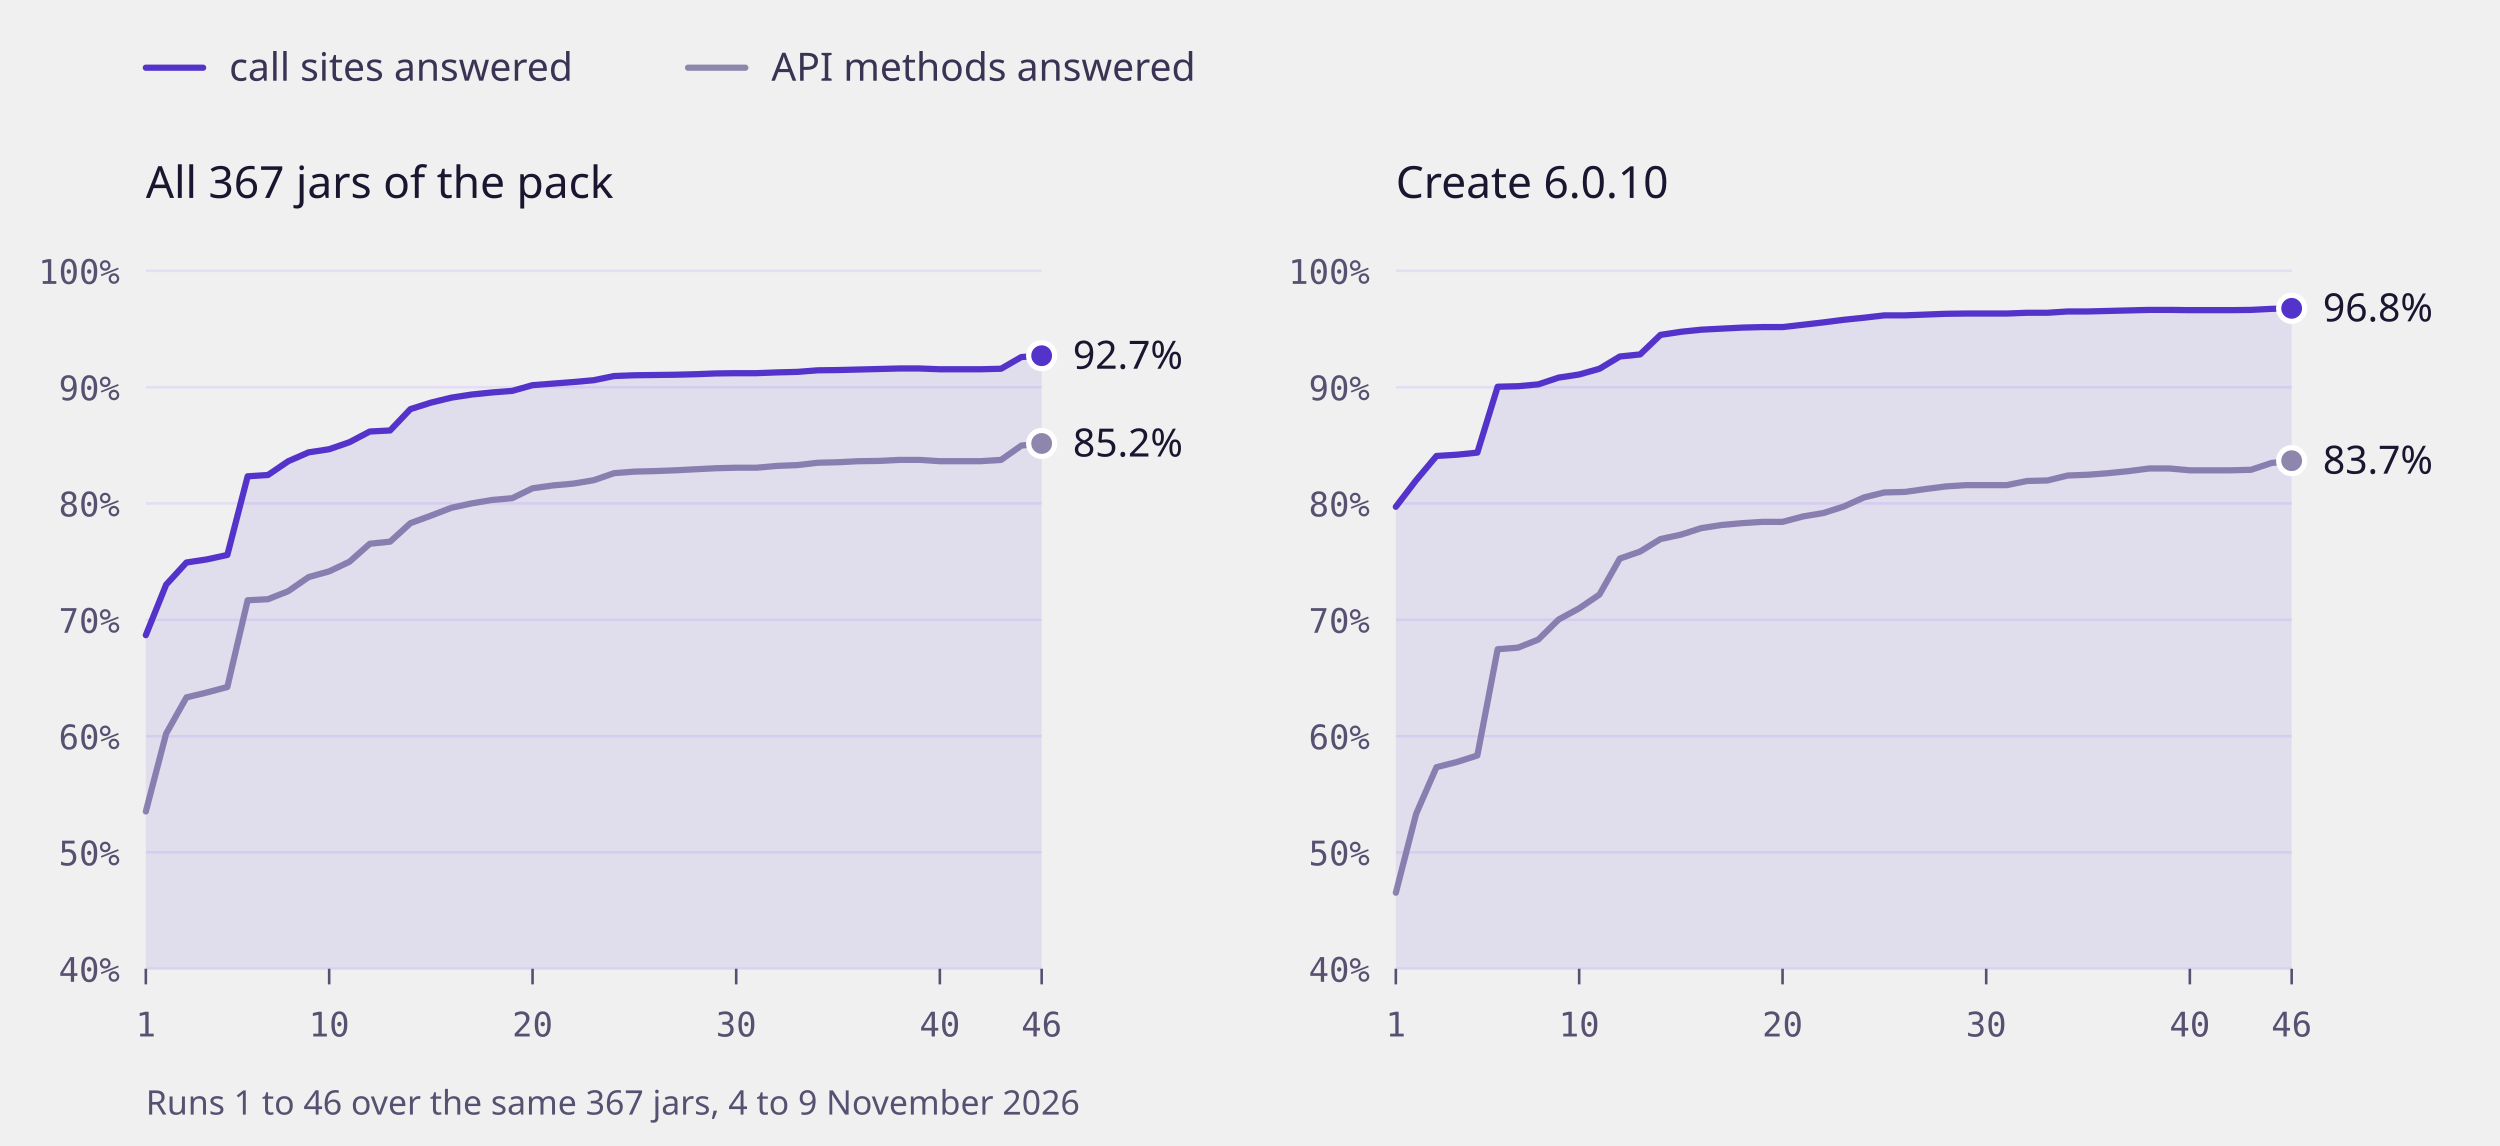
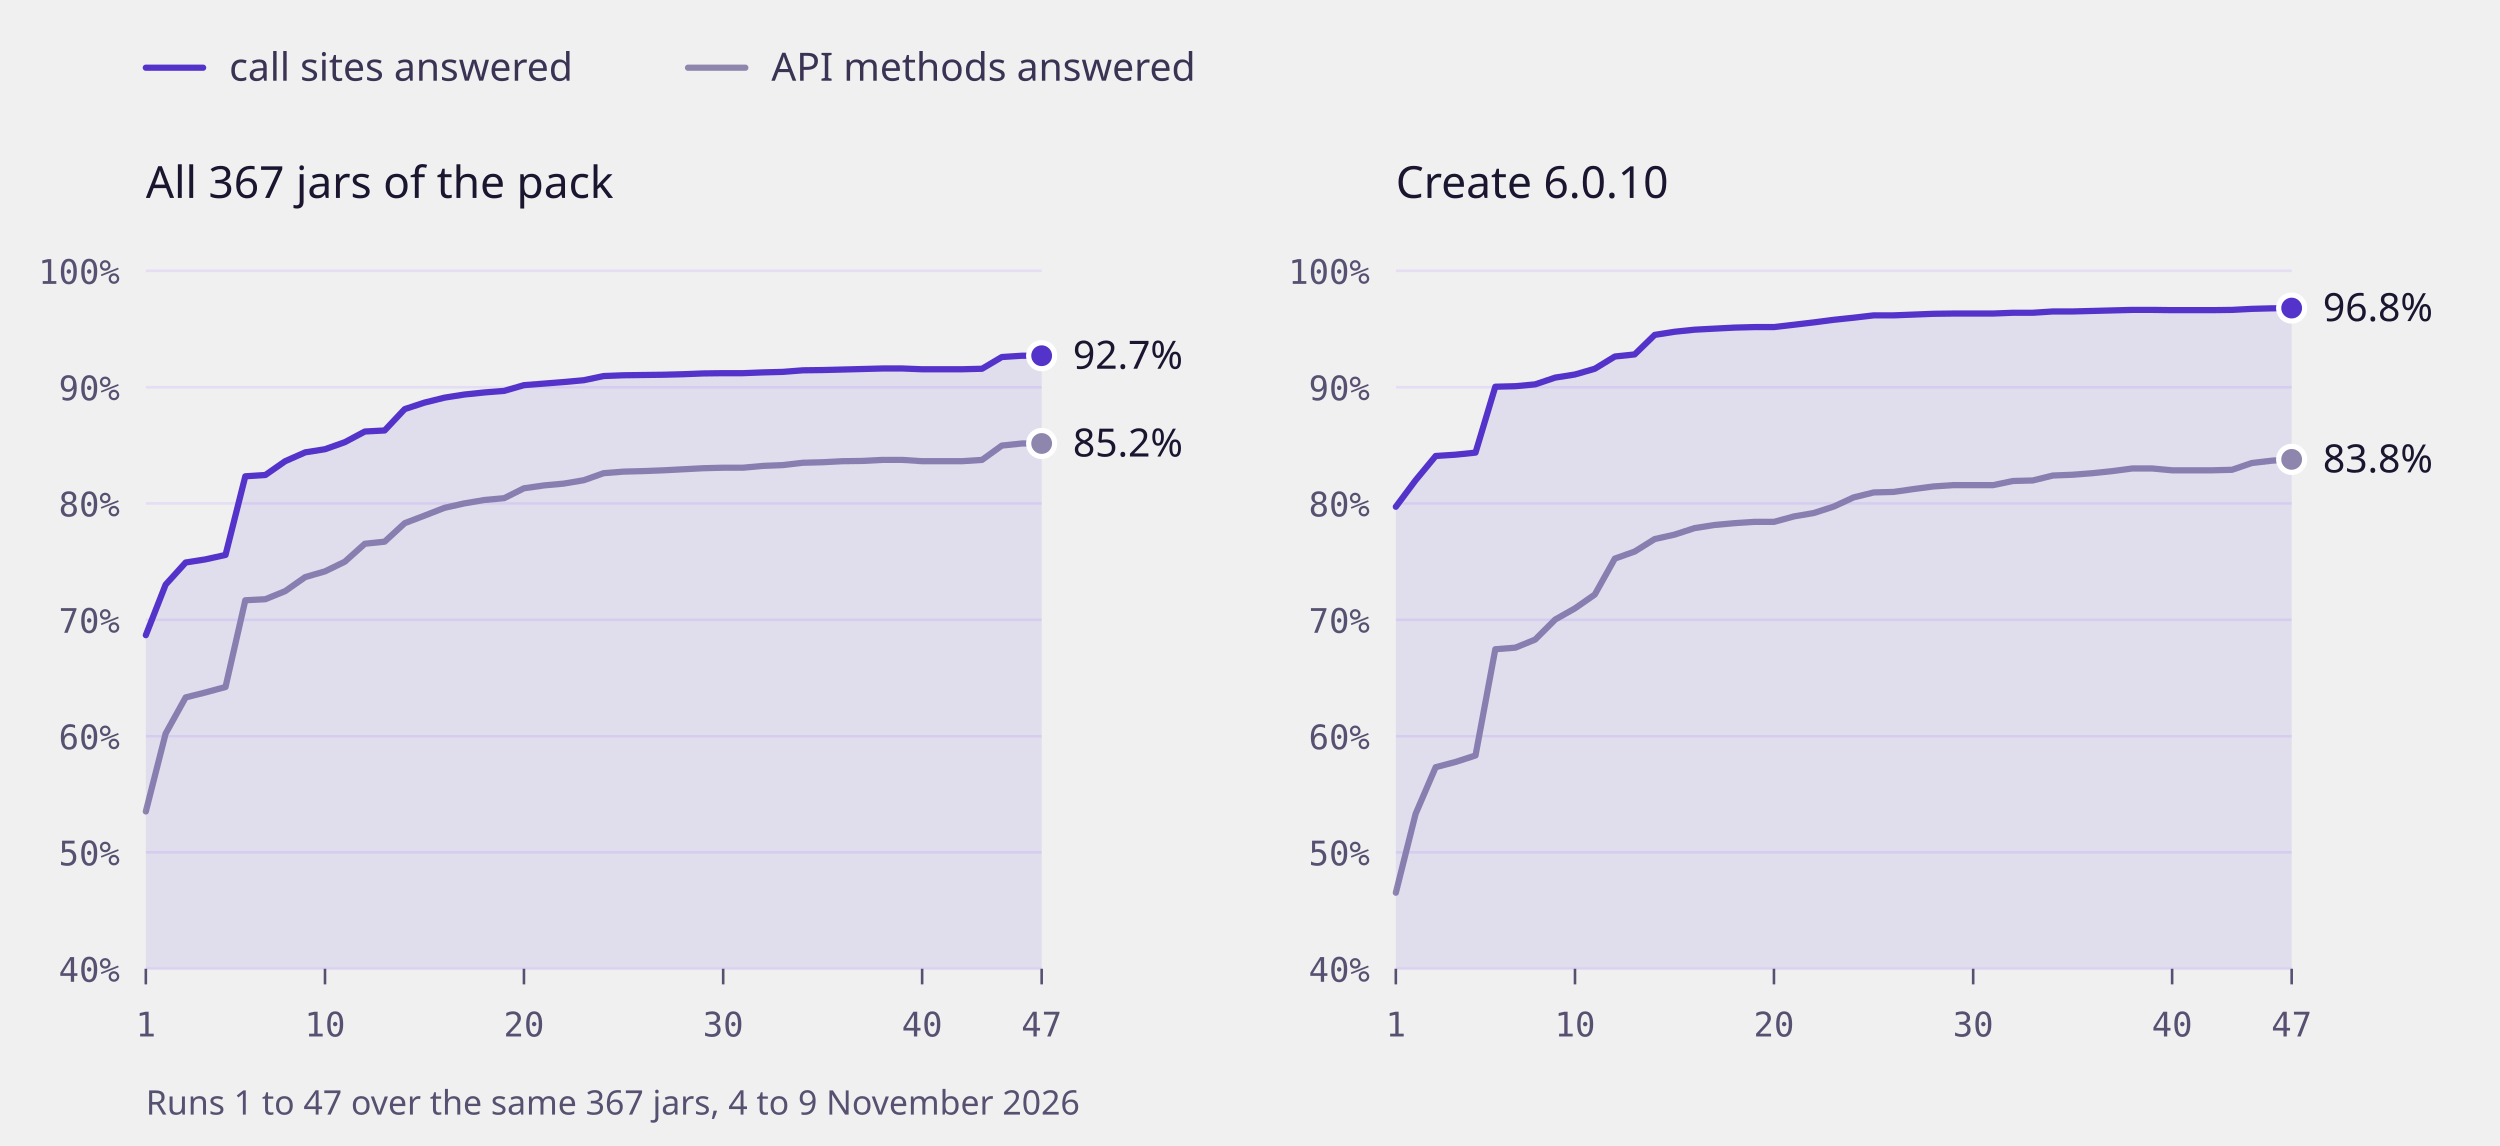
<svg xmlns="http://www.w3.org/2000/svg" viewBox="0 0 960 440" width="960" height="440" role="img" aria-labelledby="t d">
  <line x1="56" y1="26" x2="78" y2="26" stroke="#5333c9" stroke-width="2.4" stroke-linecap="round" />
  <text x="88.0" y="31.0" font-family="'HZ Geist', sans-serif" font-weight="400" font-size="15" fill="#3b3354">call sites answered</text>
  <line x1="264.2" y1="26" x2="286.2" y2="26" stroke="#8f86ad" stroke-width="2.4" stroke-linecap="round" />
  <text x="296.2" y="31.0" font-family="'HZ Geist', sans-serif" font-weight="400" font-size="15" fill="#3b3354">API methods answered</text>
  <text x="56.0" y="76.0" font-family="'HZ Geist Medium', sans-serif" font-weight="500" font-size="17" fill="#1b1530">All 367 jars of the pack</text>
  <line x1="56" y1="372.0" x2="400" y2="372.0" stroke="#e4ddf4" stroke-width="1" />
  <text x="46.0" y="377.0" font-family="'HZ Geist Mono', ui-monospace, monospace" font-weight="400" font-size="13" fill="#585071" text-anchor="end">40%</text>
  <line x1="56" y1="327.3" x2="400" y2="327.3" stroke="#e4ddf4" stroke-width="1" />
  <text x="46.0" y="332.3" font-family="'HZ Geist Mono', ui-monospace, monospace" font-weight="400" font-size="13" fill="#585071" text-anchor="end">50%</text>
  <line x1="56" y1="282.7" x2="400" y2="282.7" stroke="#e4ddf4" stroke-width="1" />
  <text x="46.0" y="287.7" font-family="'HZ Geist Mono', ui-monospace, monospace" font-weight="400" font-size="13" fill="#585071" text-anchor="end">60%</text>
  <line x1="56" y1="238.0" x2="400" y2="238.0" stroke="#e4ddf4" stroke-width="1" />
  <text x="46.0" y="243.0" font-family="'HZ Geist Mono', ui-monospace, monospace" font-weight="400" font-size="13" fill="#585071" text-anchor="end">70%</text>
  <line x1="56" y1="193.3" x2="400" y2="193.3" stroke="#e4ddf4" stroke-width="1" />
  <text x="46.0" y="198.3" font-family="'HZ Geist Mono', ui-monospace, monospace" font-weight="400" font-size="13" fill="#585071" text-anchor="end">80%</text>
  <line x1="56" y1="148.7" x2="400" y2="148.7" stroke="#e4ddf4" stroke-width="1" />
  <text x="46.0" y="153.7" font-family="'HZ Geist Mono', ui-monospace, monospace" font-weight="400" font-size="13" fill="#585071" text-anchor="end">90%</text>
  <line x1="56" y1="104.0" x2="400" y2="104.0" stroke="#e4ddf4" stroke-width="1" />
  <text x="46.0" y="109.0" font-family="'HZ Geist Mono', ui-monospace, monospace" font-weight="400" font-size="13" fill="#585071" text-anchor="end">100%</text>
  <line x1="56.0" y1="372" x2="56.0" y2="378" stroke="#585071" stroke-width="1" />
  <text x="56.0" y="398.0" font-family="'HZ Geist Mono', ui-monospace, monospace" font-weight="400" font-size="13" fill="#585071" text-anchor="middle">1</text>
-   <line x1="126.4" y1="372" x2="126.4" y2="378" stroke="#585071" stroke-width="1" />
-   <text x="126.4" y="398.0" font-family="'HZ Geist Mono', ui-monospace, monospace" font-weight="400" font-size="13" fill="#585071" text-anchor="middle">10</text>
-   <line x1="204.5" y1="372" x2="204.5" y2="378" stroke="#585071" stroke-width="1" />
-   <text x="204.5" y="398.0" font-family="'HZ Geist Mono', ui-monospace, monospace" font-weight="400" font-size="13" fill="#585071" text-anchor="middle">20</text>
-   <line x1="282.7" y1="372" x2="282.7" y2="378" stroke="#585071" stroke-width="1" />
-   <text x="282.7" y="398.0" font-family="'HZ Geist Mono', ui-monospace, monospace" font-weight="400" font-size="13" fill="#585071" text-anchor="middle">30</text>
-   <line x1="360.9" y1="372" x2="360.9" y2="378" stroke="#585071" stroke-width="1" />
-   <text x="360.9" y="398.0" font-family="'HZ Geist Mono', ui-monospace, monospace" font-weight="400" font-size="13" fill="#585071" text-anchor="middle">40</text>
+   <line x1="124.8" y1="372" x2="124.8" y2="378" stroke="#585071" stroke-width="1" />
+   <text x="124.8" y="398.0" font-family="'HZ Geist Mono', ui-monospace, monospace" font-weight="400" font-size="13" fill="#585071" text-anchor="middle">10</text>
+   <line x1="201.2" y1="372" x2="201.2" y2="378" stroke="#585071" stroke-width="1" />
+   <text x="201.2" y="398.0" font-family="'HZ Geist Mono', ui-monospace, monospace" font-weight="400" font-size="13" fill="#585071" text-anchor="middle">20</text>
+   <line x1="277.7" y1="372" x2="277.7" y2="378" stroke="#585071" stroke-width="1" />
+   <text x="277.7" y="398.0" font-family="'HZ Geist Mono', ui-monospace, monospace" font-weight="400" font-size="13" fill="#585071" text-anchor="middle">30</text>
+   <line x1="354.1" y1="372" x2="354.1" y2="378" stroke="#585071" stroke-width="1" />
+   <text x="354.1" y="398.0" font-family="'HZ Geist Mono', ui-monospace, monospace" font-weight="400" font-size="13" fill="#585071" text-anchor="middle">40</text>
  <line x1="400.0" y1="372" x2="400.0" y2="378" stroke="#585071" stroke-width="1" />
-   <text x="400.0" y="398.0" font-family="'HZ Geist Mono', ui-monospace, monospace" font-weight="400" font-size="13" fill="#585071" text-anchor="middle">46</text>
-   <polyline points="56.0,311.6 63.8,281.7 71.6,267.8 79.5,265.9 87.3,263.8 95.1,230.5 102.9,230.1 110.7,227.0 118.5,221.6 126.4,219.4 134.2,215.7 142.0,208.8 149.8,208.0 157.6,200.9 165.5,198.0 173.3,195.0 181.1,193.3 188.9,192.0 196.7,191.3 204.5,187.5 212.4,186.4 220.2,185.7 228.0,184.4 235.8,181.7 243.6,181.1 251.5,180.9 259.3,180.6 267.1,180.2 274.9,179.8 282.7,179.6 290.5,179.6 298.4,178.9 306.2,178.6 314.0,177.7 321.8,177.5 329.6,177.1 337.5,177.0 345.3,176.6 353.1,176.6 360.9,177.1 368.7,177.1 376.5,177.1 384.4,176.6 392.2,171.1 400.0,170.3" fill="none" stroke="#8f86ad" stroke-width="2.4" stroke-linejoin="round" stroke-linecap="round" />
-   <path d="M56.0,372 L56.0,243.9 L63.8,224.5 L71.6,216.0 L79.5,214.8 L87.3,213.1 L95.1,182.9 L102.9,182.4 L110.7,177.1 L118.5,173.7 L126.4,172.5 L134.2,169.8 L142.0,165.7 L149.8,165.3 L157.6,157.1 L165.5,154.6 L173.3,152.7 L181.1,151.5 L188.9,150.7 L196.7,150.1 L204.5,147.9 L212.4,147.3 L220.2,146.7 L228.0,146.0 L235.8,144.4 L243.6,144.1 L251.5,144.0 L259.3,143.9 L267.1,143.7 L274.9,143.4 L282.7,143.3 L290.5,143.3 L298.4,143.0 L306.2,142.8 L314.0,142.2 L321.8,142.1 L329.6,141.9 L337.5,141.7 L345.3,141.5 L353.1,141.5 L360.9,141.8 L368.7,141.8 L376.5,141.8 L384.4,141.6 L392.2,137.1 L400.0,136.6 L400.0,372 Z" fill="#5333c9" opacity="0.1" />
-   <polyline points="56.0,243.9 63.8,224.5 71.6,216.0 79.5,214.8 87.3,213.1 95.1,182.9 102.9,182.4 110.7,177.1 118.5,173.7 126.4,172.5 134.2,169.8 142.0,165.7 149.8,165.3 157.6,157.1 165.5,154.6 173.3,152.7 181.1,151.5 188.9,150.7 196.7,150.1 204.5,147.9 212.4,147.3 220.2,146.7 228.0,146.0 235.8,144.4 243.6,144.1 251.5,144.0 259.3,143.9 267.1,143.7 274.9,143.4 282.7,143.3 290.5,143.3 298.4,143.0 306.2,142.8 314.0,142.2 321.8,142.1 329.6,141.9 337.5,141.7 345.3,141.5 353.1,141.5 360.9,141.8 368.7,141.8 376.5,141.8 384.4,141.6 392.2,137.1 400.0,136.6" fill="none" stroke="#5333c9" stroke-width="2.4" stroke-linejoin="round" stroke-linecap="round" />
+   <text x="400.0" y="398.0" font-family="'HZ Geist Mono', ui-monospace, monospace" font-weight="400" font-size="13" fill="#585071" text-anchor="middle">47</text>
+   <polyline points="56.0,311.6 63.6,281.7 71.3,267.8 78.9,265.9 86.6,263.8 94.2,230.5 101.9,230.1 109.5,227.0 117.2,221.6 124.8,219.4 132.4,215.7 140.1,208.8 147.7,208.0 155.4,200.9 163.0,198.0 170.7,195.0 178.3,193.3 186.0,192.0 193.6,191.3 201.2,187.5 208.9,186.4 216.5,185.7 224.2,184.4 231.8,181.7 239.5,181.1 247.1,180.9 254.8,180.6 262.4,180.2 270.0,179.8 277.7,179.6 285.3,179.6 293.0,178.9 300.6,178.6 308.3,177.7 315.9,177.5 323.6,177.1 331.2,177.0 338.8,176.6 346.5,176.6 354.1,177.1 361.8,177.1 369.4,177.1 377.1,176.6 384.7,171.1 392.4,170.3 400.0,170.3" fill="none" stroke="#8f86ad" stroke-width="2.4" stroke-linejoin="round" stroke-linecap="round" />
+   <path d="M56.0,372 L56.0,243.9 L63.6,224.5 L71.3,216.0 L78.9,214.8 L86.6,213.1 L94.2,182.9 L101.9,182.4 L109.5,177.1 L117.2,173.7 L124.8,172.5 L132.4,169.8 L140.1,165.7 L147.7,165.3 L155.4,157.1 L163.0,154.6 L170.7,152.7 L178.3,151.5 L186.0,150.7 L193.6,150.1 L201.2,147.9 L208.9,147.3 L216.5,146.7 L224.2,146.0 L231.8,144.4 L239.5,144.1 L247.1,144.0 L254.8,143.9 L262.4,143.7 L270.0,143.4 L277.7,143.3 L285.3,143.3 L293.0,143.0 L300.6,142.8 L308.3,142.2 L315.9,142.1 L323.6,141.9 L331.2,141.7 L338.8,141.5 L346.5,141.5 L354.1,141.8 L361.8,141.8 L369.4,141.8 L377.1,141.6 L384.7,137.1 L392.4,136.6 L400.0,136.6 L400.0,372 Z" fill="#5333c9" opacity="0.1" />
+   <polyline points="56.0,243.9 63.6,224.5 71.3,216.0 78.9,214.8 86.6,213.1 94.2,182.9 101.9,182.4 109.5,177.1 117.2,173.7 124.8,172.5 132.4,169.8 140.1,165.7 147.7,165.3 155.4,157.1 163.0,154.6 170.7,152.7 178.3,151.5 186.0,150.7 193.6,150.1 201.2,147.9 208.9,147.3 216.5,146.7 224.2,146.0 231.8,144.4 239.5,144.1 247.1,144.0 254.8,143.9 262.4,143.7 270.0,143.4 277.7,143.3 285.3,143.3 293.0,143.0 300.6,142.8 308.3,142.2 315.9,142.1 323.6,141.9 331.2,141.7 338.8,141.5 346.5,141.5 354.1,141.8 361.8,141.8 369.4,141.8 377.1,141.6 384.7,137.1 392.4,136.6 400.0,136.6" fill="none" stroke="#5333c9" stroke-width="2.4" stroke-linejoin="round" stroke-linecap="round" />
  <circle cx="400.0" cy="136.6" r="5" fill="#5333c9" stroke="#ffffff" stroke-width="2" />
  <circle cx="400.0" cy="170.3" r="5" fill="#8f86ad" stroke="#ffffff" stroke-width="2" />
  <text x="412.0" y="141.6" font-family="'HZ Geist Medium', sans-serif" font-weight="500" font-size="15" fill="#1b1530">92.7%</text>
  <text x="412.0" y="175.3" font-family="'HZ Geist Medium', sans-serif" font-weight="500" font-size="15" fill="#1b1530">85.2%</text>
  <text x="536.0" y="76.0" font-family="'HZ Geist Medium', sans-serif" font-weight="500" font-size="17" fill="#1b1530">Create 6.0.10</text>
  <line x1="536" y1="372.0" x2="880" y2="372.0" stroke="#e4ddf4" stroke-width="1" />
  <text x="526.0" y="377.0" font-family="'HZ Geist Mono', ui-monospace, monospace" font-weight="400" font-size="13" fill="#585071" text-anchor="end">40%</text>
  <line x1="536" y1="327.3" x2="880" y2="327.3" stroke="#e4ddf4" stroke-width="1" />
  <text x="526.0" y="332.3" font-family="'HZ Geist Mono', ui-monospace, monospace" font-weight="400" font-size="13" fill="#585071" text-anchor="end">50%</text>
  <line x1="536" y1="282.7" x2="880" y2="282.7" stroke="#e4ddf4" stroke-width="1" />
  <text x="526.0" y="287.7" font-family="'HZ Geist Mono', ui-monospace, monospace" font-weight="400" font-size="13" fill="#585071" text-anchor="end">60%</text>
  <line x1="536" y1="238.0" x2="880" y2="238.0" stroke="#e4ddf4" stroke-width="1" />
  <text x="526.0" y="243.0" font-family="'HZ Geist Mono', ui-monospace, monospace" font-weight="400" font-size="13" fill="#585071" text-anchor="end">70%</text>
  <line x1="536" y1="193.3" x2="880" y2="193.3" stroke="#e4ddf4" stroke-width="1" />
  <text x="526.0" y="198.3" font-family="'HZ Geist Mono', ui-monospace, monospace" font-weight="400" font-size="13" fill="#585071" text-anchor="end">80%</text>
  <line x1="536" y1="148.7" x2="880" y2="148.7" stroke="#e4ddf4" stroke-width="1" />
  <text x="526.0" y="153.7" font-family="'HZ Geist Mono', ui-monospace, monospace" font-weight="400" font-size="13" fill="#585071" text-anchor="end">90%</text>
  <line x1="536" y1="104.0" x2="880" y2="104.0" stroke="#e4ddf4" stroke-width="1" />
  <text x="526.0" y="109.0" font-family="'HZ Geist Mono', ui-monospace, monospace" font-weight="400" font-size="13" fill="#585071" text-anchor="end">100%</text>
  <line x1="536.0" y1="372" x2="536.0" y2="378" stroke="#585071" stroke-width="1" />
  <text x="536.0" y="398.0" font-family="'HZ Geist Mono', ui-monospace, monospace" font-weight="400" font-size="13" fill="#585071" text-anchor="middle">1</text>
-   <line x1="606.4" y1="372" x2="606.4" y2="378" stroke="#585071" stroke-width="1" />
-   <text x="606.4" y="398.0" font-family="'HZ Geist Mono', ui-monospace, monospace" font-weight="400" font-size="13" fill="#585071" text-anchor="middle">10</text>
-   <line x1="684.5" y1="372" x2="684.5" y2="378" stroke="#585071" stroke-width="1" />
-   <text x="684.5" y="398.0" font-family="'HZ Geist Mono', ui-monospace, monospace" font-weight="400" font-size="13" fill="#585071" text-anchor="middle">20</text>
-   <line x1="762.7" y1="372" x2="762.7" y2="378" stroke="#585071" stroke-width="1" />
-   <text x="762.7" y="398.0" font-family="'HZ Geist Mono', ui-monospace, monospace" font-weight="400" font-size="13" fill="#585071" text-anchor="middle">30</text>
-   <line x1="840.9" y1="372" x2="840.9" y2="378" stroke="#585071" stroke-width="1" />
-   <text x="840.9" y="398.0" font-family="'HZ Geist Mono', ui-monospace, monospace" font-weight="400" font-size="13" fill="#585071" text-anchor="middle">40</text>
+   <line x1="604.8" y1="372" x2="604.8" y2="378" stroke="#585071" stroke-width="1" />
+   <text x="604.8" y="398.0" font-family="'HZ Geist Mono', ui-monospace, monospace" font-weight="400" font-size="13" fill="#585071" text-anchor="middle">10</text>
+   <line x1="681.2" y1="372" x2="681.2" y2="378" stroke="#585071" stroke-width="1" />
+   <text x="681.2" y="398.0" font-family="'HZ Geist Mono', ui-monospace, monospace" font-weight="400" font-size="13" fill="#585071" text-anchor="middle">20</text>
+   <line x1="757.7" y1="372" x2="757.7" y2="378" stroke="#585071" stroke-width="1" />
+   <text x="757.7" y="398.0" font-family="'HZ Geist Mono', ui-monospace, monospace" font-weight="400" font-size="13" fill="#585071" text-anchor="middle">30</text>
+   <line x1="834.1" y1="372" x2="834.1" y2="378" stroke="#585071" stroke-width="1" />
+   <text x="834.1" y="398.0" font-family="'HZ Geist Mono', ui-monospace, monospace" font-weight="400" font-size="13" fill="#585071" text-anchor="middle">40</text>
  <line x1="880.0" y1="372" x2="880.0" y2="378" stroke="#585071" stroke-width="1" />
-   <text x="880.0" y="398.0" font-family="'HZ Geist Mono', ui-monospace, monospace" font-weight="400" font-size="13" fill="#585071" text-anchor="middle">46</text>
-   <polyline points="536.0,342.8 543.8,312.5 551.6,294.6 559.5,292.6 567.3,290.1 575.1,249.3 582.9,248.7 590.7,245.6 598.5,237.9 606.4,233.6 614.2,228.3 622.0,214.5 629.8,211.8 637.6,207.0 645.5,205.3 653.3,202.8 661.1,201.6 668.9,200.9 676.7,200.4 684.5,200.4 692.4,198.3 700.2,197.0 708.0,194.5 715.8,191.0 723.6,189.1 731.5,188.9 739.3,187.8 747.1,186.8 754.9,186.3 762.7,186.3 770.5,186.3 778.4,184.7 786.2,184.5 794.0,182.6 801.8,182.3 809.6,181.7 817.5,180.9 825.3,179.9 833.1,179.9 840.9,180.6 848.7,180.6 856.5,180.6 864.4,180.4 872.2,177.8 880.0,176.9" fill="none" stroke="#8f86ad" stroke-width="2.4" stroke-linejoin="round" stroke-linecap="round" />
-   <path d="M536.0,372 L536.0,194.6 L543.8,184.4 L551.6,175.1 L559.5,174.6 L567.3,173.8 L575.1,148.5 L582.9,148.3 L590.7,147.6 L598.5,145.0 L606.4,143.8 L614.2,141.6 L622.0,136.9 L629.8,136.1 L637.6,128.6 L645.5,127.4 L653.3,126.6 L661.1,126.2 L668.9,125.8 L676.7,125.6 L684.5,125.6 L692.4,124.7 L700.2,123.8 L708.0,122.8 L715.8,122.0 L723.6,121.1 L731.5,121.1 L739.3,120.8 L747.1,120.5 L754.9,120.4 L762.7,120.4 L770.5,120.4 L778.4,120.1 L786.2,120.1 L794.0,119.6 L801.8,119.6 L809.6,119.4 L817.5,119.2 L825.3,119.0 L833.1,119.0 L840.9,119.1 L848.7,119.1 L856.5,119.1 L864.4,119.0 L872.2,118.6 L880.0,118.4 L880.0,372 Z" fill="#5333c9" opacity="0.1" />
-   <polyline points="536.0,194.6 543.8,184.4 551.6,175.1 559.5,174.6 567.3,173.8 575.1,148.5 582.9,148.3 590.7,147.6 598.5,145.0 606.4,143.8 614.2,141.6 622.0,136.9 629.8,136.1 637.6,128.6 645.5,127.4 653.3,126.6 661.1,126.2 668.9,125.8 676.7,125.6 684.5,125.6 692.4,124.7 700.2,123.8 708.0,122.8 715.8,122.0 723.6,121.1 731.5,121.1 739.3,120.8 747.1,120.5 754.9,120.4 762.7,120.4 770.5,120.4 778.4,120.1 786.2,120.1 794.0,119.6 801.8,119.6 809.6,119.4 817.5,119.2 825.3,119.0 833.1,119.0 840.9,119.1 848.7,119.1 856.5,119.1 864.4,119.0 872.2,118.6 880.0,118.4" fill="none" stroke="#5333c9" stroke-width="2.4" stroke-linejoin="round" stroke-linecap="round" />
-   <circle cx="880.0" cy="118.4" r="5" fill="#5333c9" stroke="#ffffff" stroke-width="2" />
-   <circle cx="880.0" cy="176.9" r="5" fill="#8f86ad" stroke="#ffffff" stroke-width="2" />
-   <text x="892.0" y="123.4" font-family="'HZ Geist Medium', sans-serif" font-weight="500" font-size="15" fill="#1b1530">96.8%</text>
-   <text x="892.0" y="181.9" font-family="'HZ Geist Medium', sans-serif" font-weight="500" font-size="15" fill="#1b1530">83.7%</text>
-   <text x="56.0" y="428.0" font-family="'HZ Geist', sans-serif" font-weight="400" font-size="13" fill="#585071">Runs 1 to 46 over the same 367 jars, 4 to 9 November 2026</text>
+   <text x="880.0" y="398.0" font-family="'HZ Geist Mono', ui-monospace, monospace" font-weight="400" font-size="13" fill="#585071" text-anchor="middle">47</text>
+   <polyline points="536.0,342.8 543.6,312.5 551.3,294.6 558.9,292.6 566.6,290.1 574.2,249.3 581.9,248.7 589.5,245.6 597.2,237.9 604.8,233.6 612.4,228.3 620.1,214.5 627.7,211.8 635.4,207.0 643.0,205.3 650.7,202.8 658.3,201.6 666.0,200.9 673.6,200.4 681.2,200.4 688.9,198.3 696.5,197.0 704.2,194.5 711.8,191.0 719.5,189.1 727.1,188.9 734.8,187.8 742.4,186.8 750.0,186.3 757.7,186.3 765.3,186.3 773.0,184.7 780.6,184.5 788.3,182.6 795.9,182.3 803.6,181.7 811.2,180.9 818.8,179.9 826.5,179.9 834.1,180.6 841.8,180.6 849.4,180.6 857.1,180.4 864.7,177.8 872.4,176.9 880.0,176.4" fill="none" stroke="#8f86ad" stroke-width="2.4" stroke-linejoin="round" stroke-linecap="round" />
+   <path d="M536.0,372 L536.0,194.6 L543.6,184.4 L551.3,175.1 L558.9,174.6 L566.6,173.8 L574.2,148.5 L581.9,148.3 L589.5,147.6 L597.2,145.0 L604.8,143.8 L612.4,141.6 L620.1,136.9 L627.7,136.1 L635.4,128.6 L643.0,127.4 L650.7,126.6 L658.3,126.2 L666.0,125.8 L673.6,125.6 L681.2,125.6 L688.9,124.7 L696.5,123.8 L704.2,122.8 L711.8,122.0 L719.5,121.1 L727.1,121.1 L734.8,120.8 L742.4,120.5 L750.0,120.4 L757.7,120.4 L765.3,120.4 L773.0,120.1 L780.6,120.1 L788.3,119.6 L795.9,119.6 L803.6,119.4 L811.2,119.2 L818.8,119.0 L826.5,119.0 L834.1,119.1 L841.8,119.1 L849.4,119.1 L857.1,119.0 L864.7,118.6 L872.4,118.4 L880.0,118.3 L880.0,372 Z" fill="#5333c9" opacity="0.1" />
+   <polyline points="536.0,194.6 543.6,184.4 551.3,175.1 558.9,174.6 566.6,173.8 574.2,148.5 581.9,148.3 589.5,147.6 597.2,145.0 604.8,143.8 612.4,141.6 620.1,136.9 627.7,136.1 635.4,128.6 643.0,127.4 650.7,126.6 658.3,126.2 666.0,125.8 673.6,125.6 681.2,125.6 688.9,124.7 696.5,123.8 704.2,122.8 711.8,122.0 719.5,121.1 727.1,121.1 734.8,120.8 742.4,120.5 750.0,120.4 757.7,120.4 765.3,120.4 773.0,120.1 780.6,120.1 788.3,119.6 795.9,119.6 803.6,119.4 811.2,119.2 818.8,119.0 826.5,119.0 834.1,119.1 841.8,119.1 849.4,119.1 857.1,119.0 864.7,118.6 872.4,118.4 880.0,118.3" fill="none" stroke="#5333c9" stroke-width="2.4" stroke-linejoin="round" stroke-linecap="round" />
+   <circle cx="880.0" cy="118.3" r="5" fill="#5333c9" stroke="#ffffff" stroke-width="2" />
+   <circle cx="880.0" cy="176.4" r="5" fill="#8f86ad" stroke="#ffffff" stroke-width="2" />
+   <text x="892.0" y="123.3" font-family="'HZ Geist Medium', sans-serif" font-weight="500" font-size="15" fill="#1b1530">96.8%</text>
+   <text x="892.0" y="181.4" font-family="'HZ Geist Medium', sans-serif" font-weight="500" font-size="15" fill="#1b1530">83.8%</text>
+   <text x="56.0" y="428.0" font-family="'HZ Geist', sans-serif" font-weight="400" font-size="13" fill="#585071">Runs 1 to 47 over the same 367 jars, 4 to 9 November 2026</text>
</svg>
